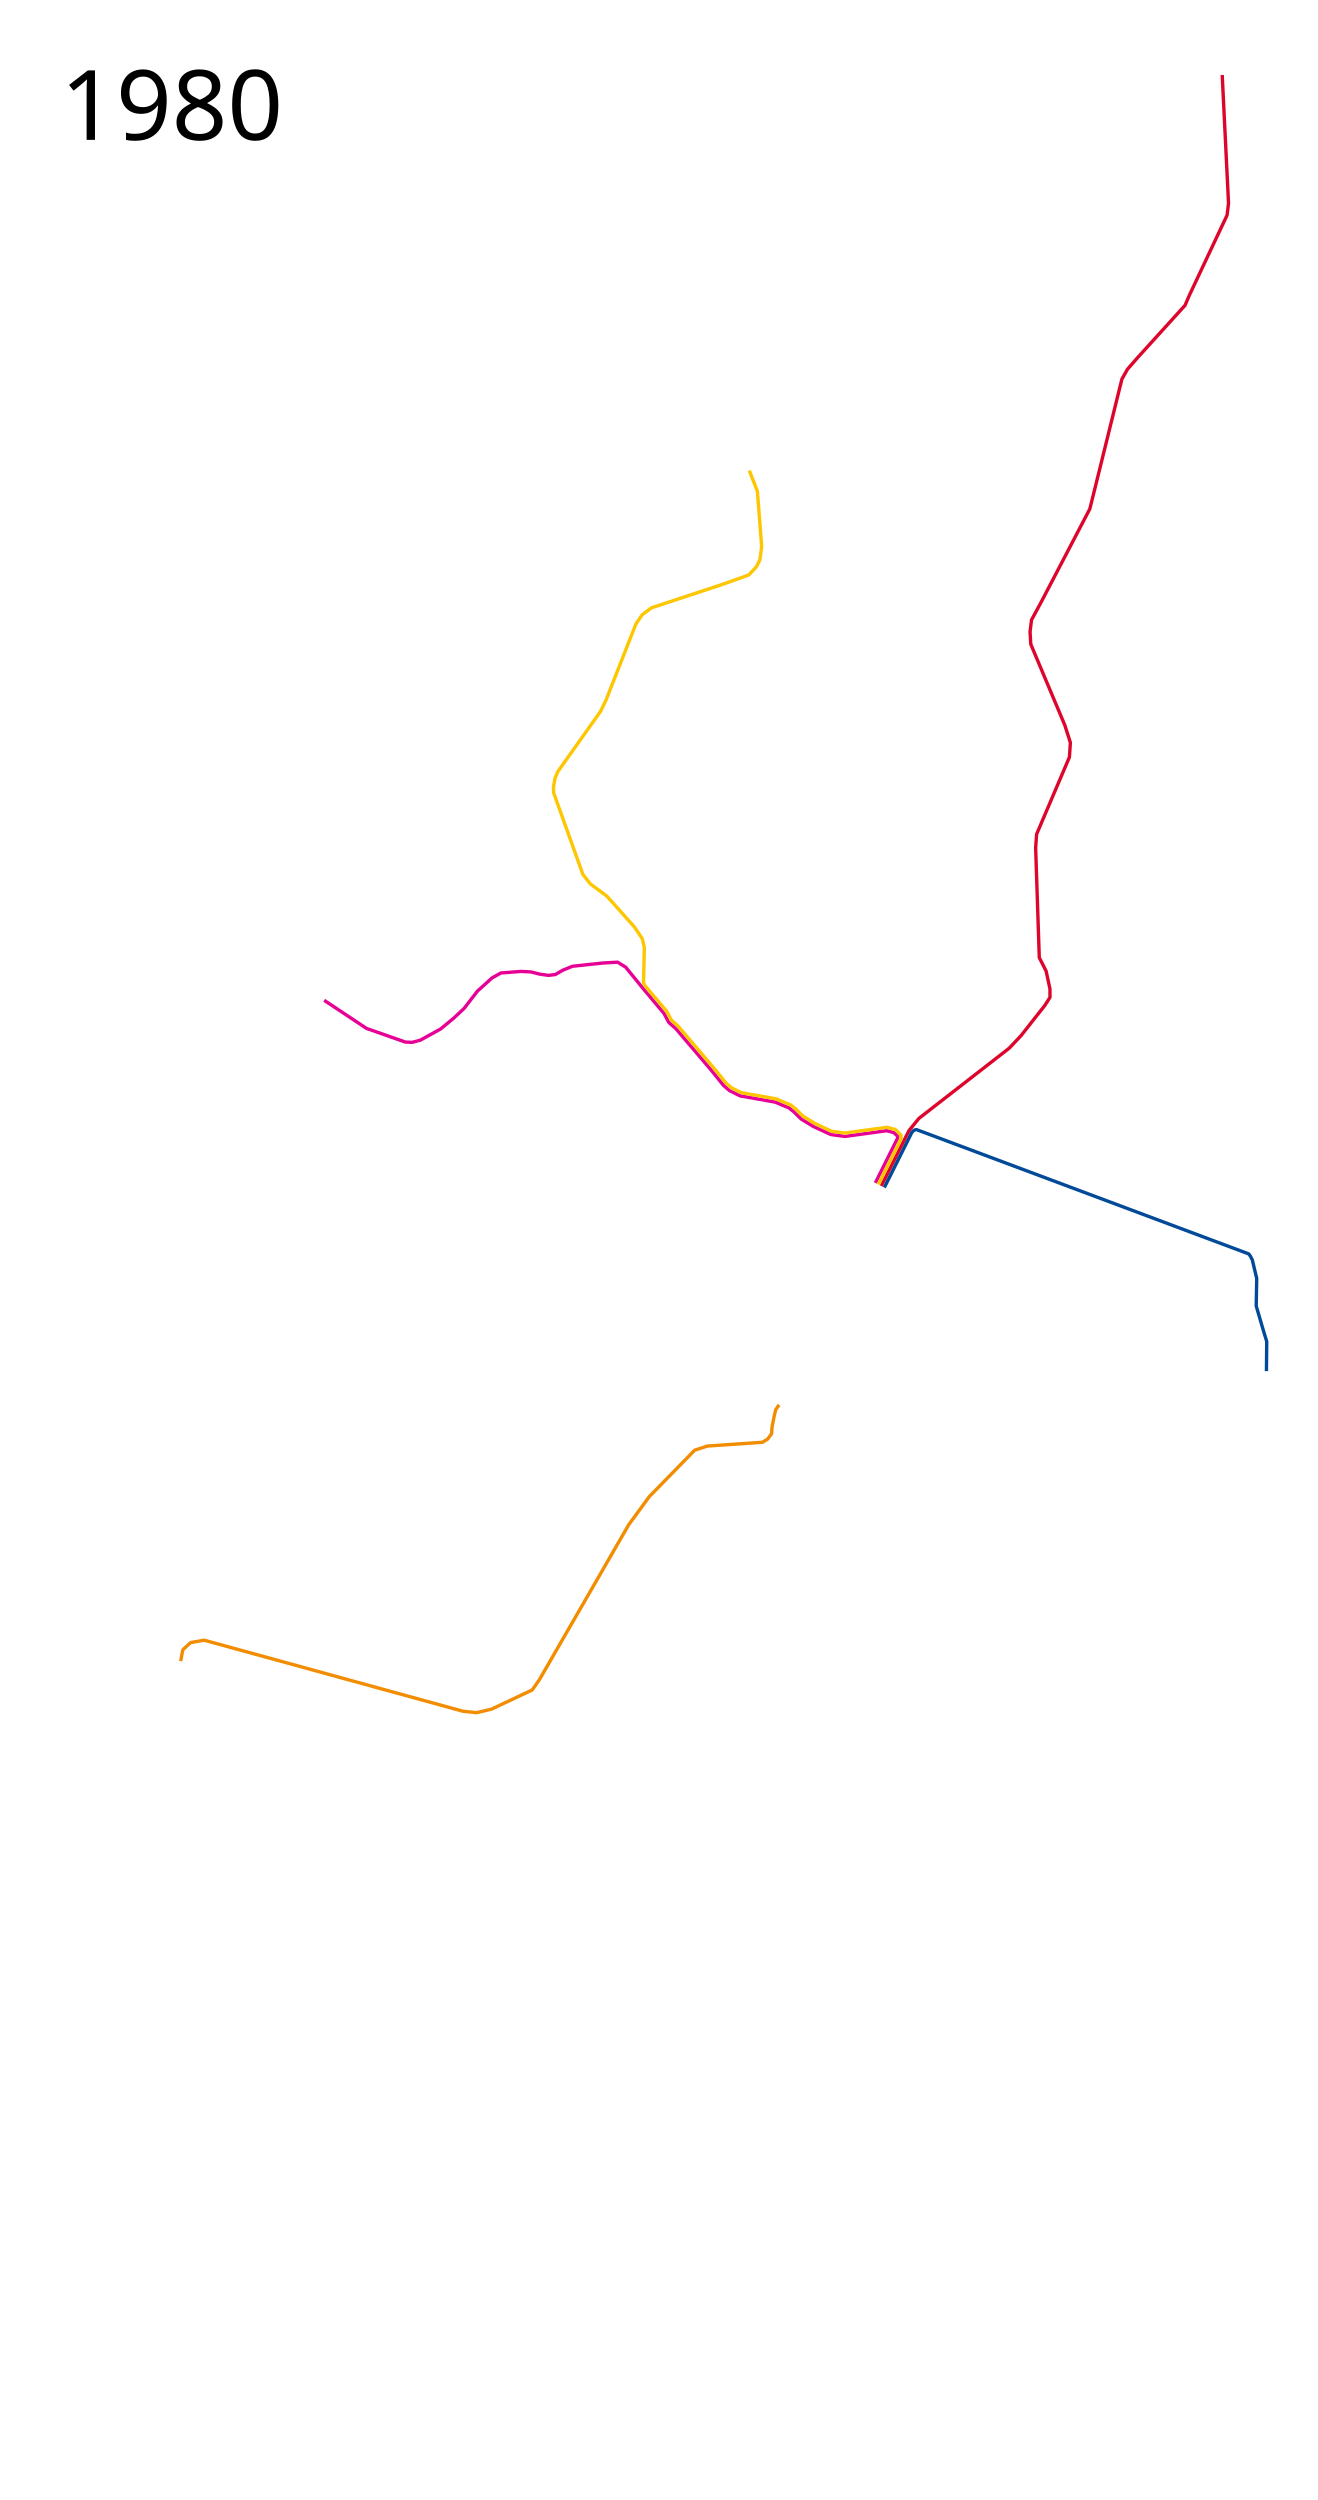
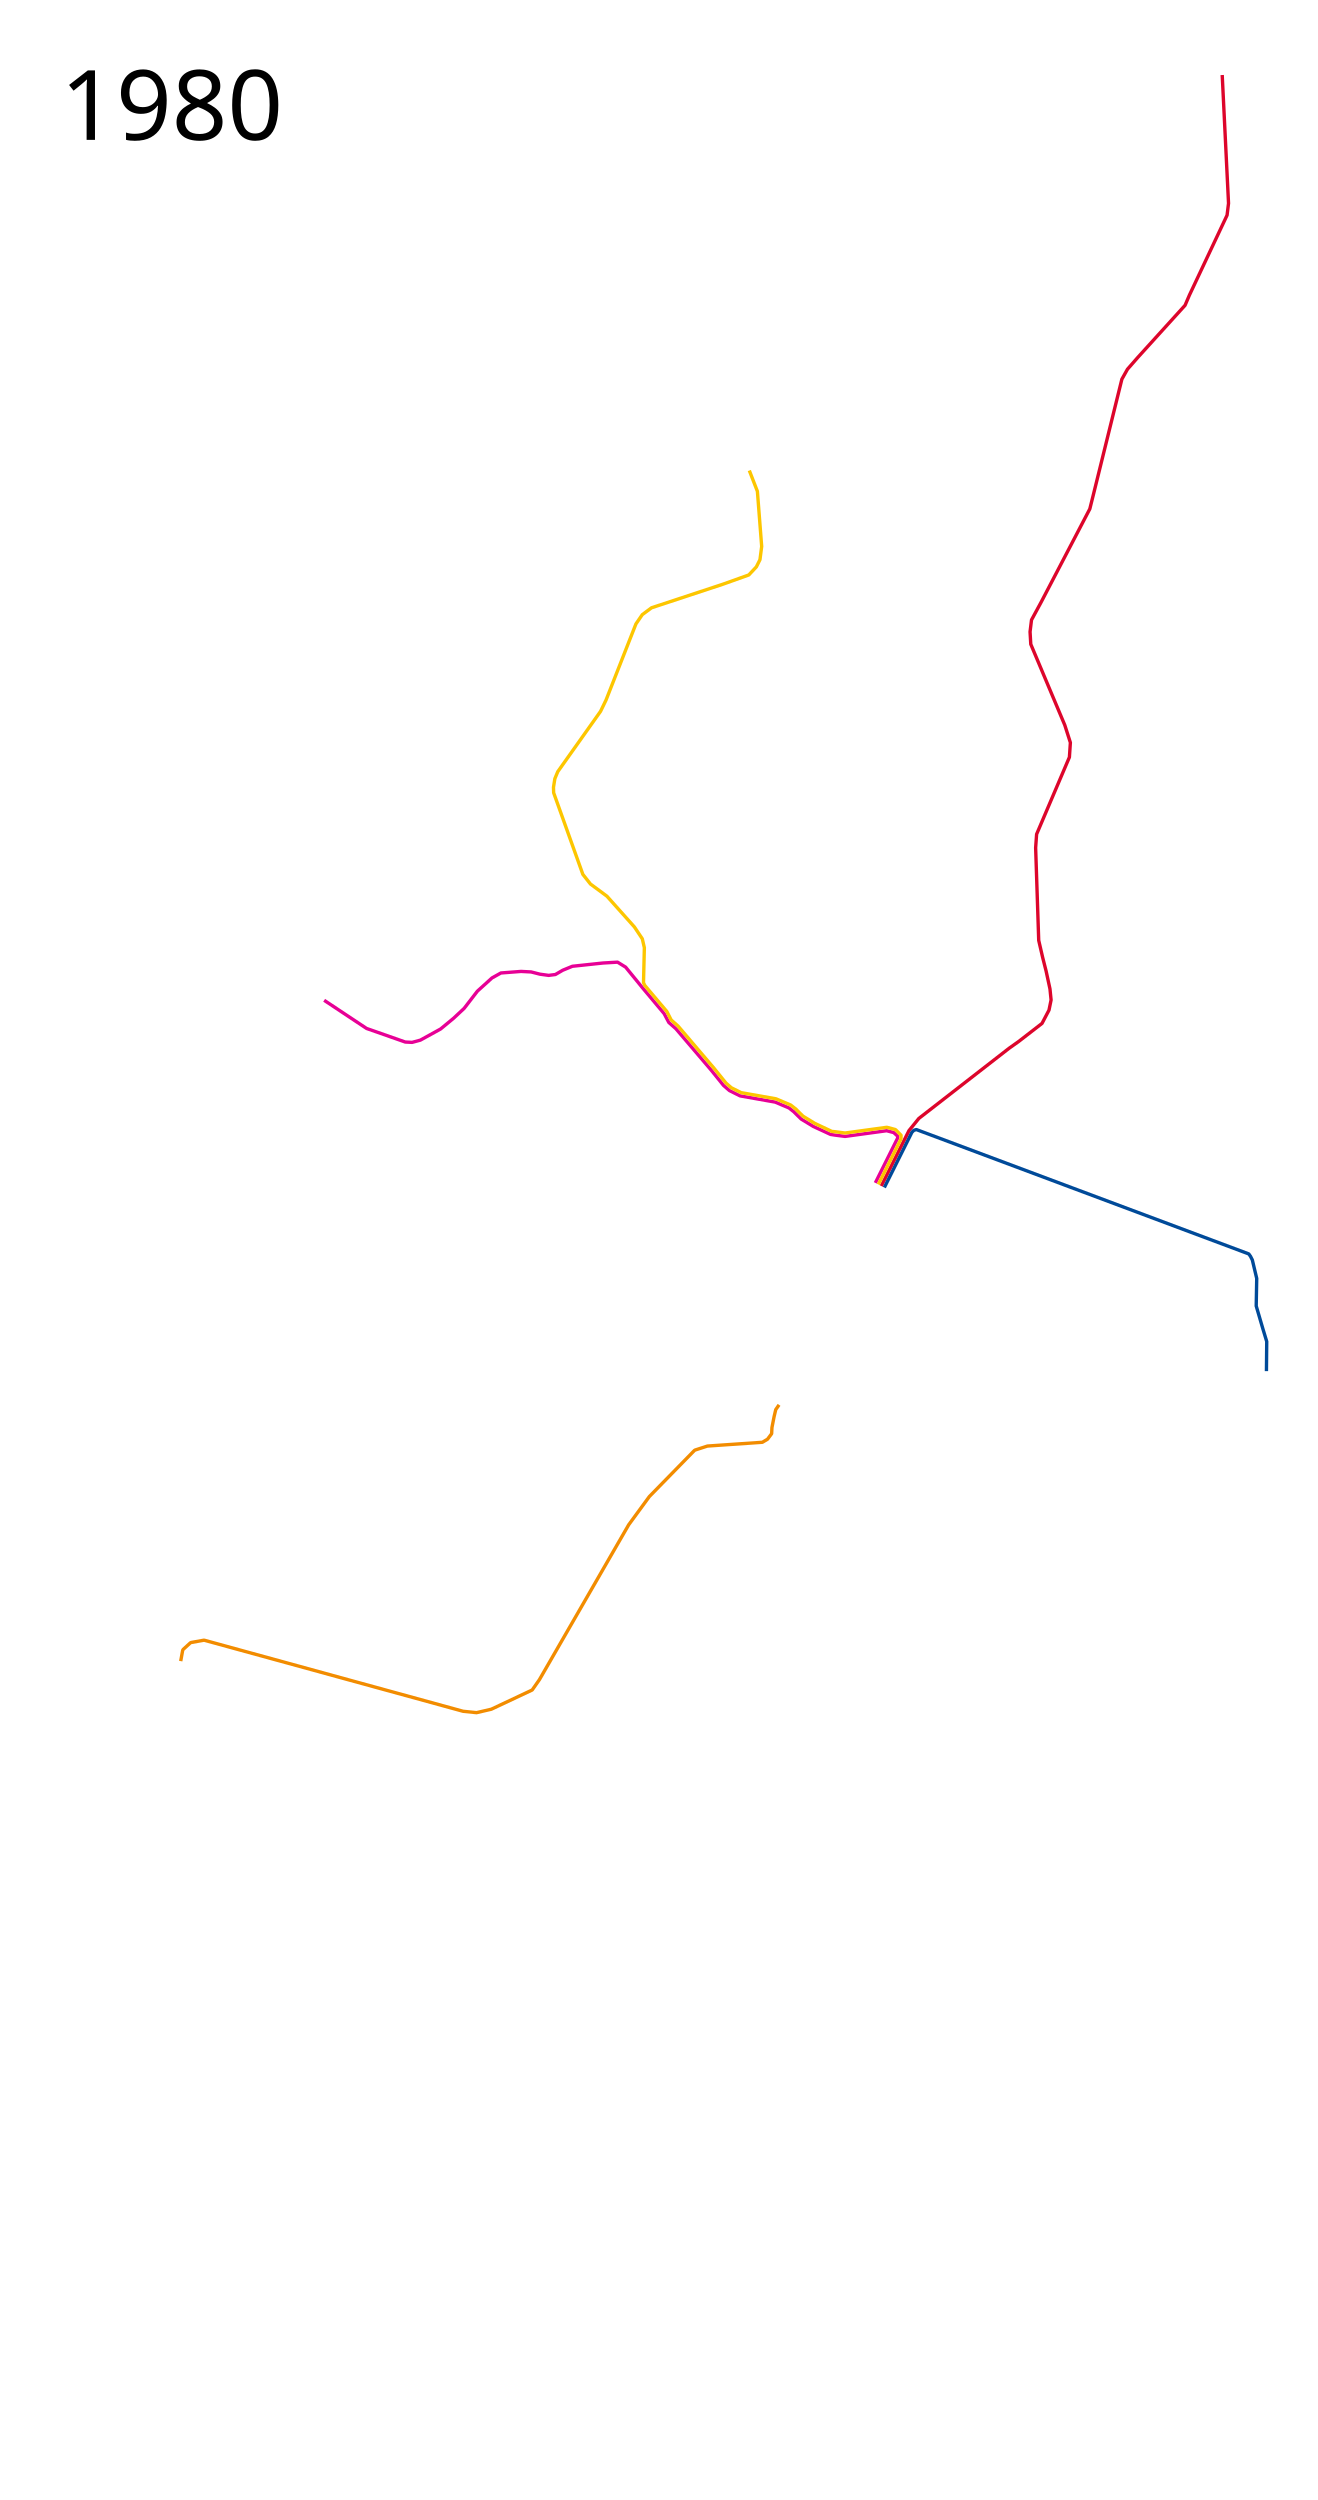
<svg xmlns="http://www.w3.org/2000/svg" height="3700" width="1950">
  <path style="line-height:normal;font-variant-ligatures:normal;font-variant-position:normal;font-variant-caps:normal;font-variant-numeric:normal;font-variant-alternates:normal;font-feature-settings:normal;text-indent:0;text-align:start;text-decoration-line:none;text-decoration-style:solid;text-decoration-color:#000;text-transform:none;text-orientation:mixed;white-space:normal;shape-padding:0;isolation:auto;mix-blend-mode:normal;solid-color:#000;solid-opacity:1" d="M479.746 1480.424l62.796 41.695 57.204 20.084 10.17.509 12.203-3.305 30-16.526 19.067-15.762 15.763-14.746 19.576-25.424 21.61-19.576 13.22-7.373 29.747-2.288 15 .763 12.966 3.305 12.966 1.78 9.915-1.272 10.932-6.356 14.238-5.847 45.254-4.83 21.61-1.272 11.95 7.373 25.085 30.725 31.887 38.07 6.966 13.132 10.367 9.138 52.475 61.563 17.957 22.265.305.315 8.359 7.281.523.352 15.1 7.55.684.225 51.496 9.12 20.64 8.745 7.075 5.594 4.958 4.949 6.104 5.947 17.945 10.887 25.272 11.7 6.469 1.03 14.76 1.91h.66l61.171-8.38 10.534 2.754 5.885 5.311-.068 2.758-33.058 66.352" color="#000" font-weight="400" font-family="sans-serif" overflow="visible" fill="none" stroke="#e70095" stroke-width="5" stroke-linejoin="round" />
  <path style="line-height:normal;font-variant-ligatures:normal;font-variant-position:normal;font-variant-caps:normal;font-variant-numeric:normal;font-variant-alternates:normal;font-feature-settings:normal;text-indent:0;text-align:start;text-decoration-line:none;text-decoration-style:solid;text-decoration-color:#000;text-transform:none;text-orientation:mixed;white-space:normal;shape-padding:0;isolation:auto;mix-blend-mode:normal;solid-color:#000;solid-opacity:1" d="M267.459 2458.468l2.898-15.949.773-1.398 10.54-9.623 1.244-.615 18.562-3.333 1.104.051 382.834 105.102h.01-.002.002l19.832 2.035 21.861-5.086h.002v0h.002l60.506-28.472 10.678-15.252v0h.004l132.13-229.2.149-.228 30.328-41.445.23-.272 66.562-68.076 1.016-.63 17.936-5.817.6-.115 81.048-5.573 7.625-4.574 6.102-8.135.453-9.074 3.131-15.974 2.478-10.565 4.891-7.08" color="#000" font-weight="400" font-family="sans-serif" overflow="visible" fill="none" stroke="#f28c00" stroke-width="5" stroke-linejoin="round" />
  <text style="line-height:125%;-inkscape-font-specification:Sans" y="206.96" x="89.453" font-weight="400" font-size="144px" font-family="Sans" letter-spacing="0" word-spacing="0">
    <tspan y="206.96" x="89.453">1980</tspan>
  </text>
-   <path d="M1304.302 1755.314l40.986-82.013 14.643-18.055 133.622-103.869 17.618-18.696 34.876-44.224 7.91-12.225v-12.584l-5.753-26.606-10.067-19.775-5.393-162.515 1.438-20.134 48.539-113.976 1.438-21.573-8.27-25.887-50.336-119.73-1.079-18.336 2.158-17.618 14.022-25.887 72.269-138.425 5.393-21.573 42.067-170.425 8.27-14.741 15.1-17.258 70.112-77.303 6.471-15.1 55.73-118.291 2.157-17.618-9.348-189.84" style="line-height:normal;font-variant-ligatures:normal;font-variant-position:normal;font-variant-caps:normal;font-variant-numeric:normal;font-variant-alternates:normal;font-feature-settings:normal;text-indent:0;text-align:start;text-decoration-line:none;text-decoration-style:solid;text-decoration-color:#000;text-transform:none;text-orientation:mixed;white-space:normal;shape-padding:0;isolation:auto;mix-blend-mode:normal;solid-color:#000;solid-opacity:1" color="#000" font-weight="400" font-family="sans-serif" overflow="visible" fill="none" stroke="#dd052b" stroke-width="5" stroke-linejoin="round" />
+   <path d="M1304.302 1755.314l40.986-82.013 14.643-18.055 133.622-103.869 13.983-9.915 34.652-26.832 10.342-19.69 3.08-15.021-1.653-16.27-5.753-26.607-5.109-20.157-5.803-25.081-4.548-137.052 1.438-20.134 48.539-113.976 1.438-21.573-8.27-25.887-50.336-119.73-1.079-18.336 2.158-17.618 14.022-25.887 72.269-138.425 5.393-21.573 42.067-170.425 8.27-14.741 15.1-17.258 70.112-77.303 6.471-15.1 55.73-118.291 2.157-17.618-9.348-189.84" style="line-height:normal;font-variant-ligatures:normal;font-variant-position:normal;font-variant-caps:normal;font-variant-numeric:normal;font-variant-alternates:normal;font-feature-settings:normal;text-indent:0;text-align:start;text-decoration-line:none;text-decoration-style:solid;text-decoration-color:#000;text-transform:none;text-orientation:mixed;white-space:normal;shape-padding:0;isolation:auto;mix-blend-mode:normal;solid-color:#000;solid-opacity:1" color="#000" font-weight="400" font-family="sans-serif" overflow="visible" fill="none" stroke="#dd052b" stroke-width="5" stroke-linejoin="round" />
  <path d="M1308.794 1757.583l40.808-81.784 2.932-2.975 3.694-1.068 491.95 184.048 2.543 3.56 2.718 5.358 6.503 27.36-.756 40.763 9.873 33.79 5.694 18.85-.425 43.785" fill="none" stroke="#004a99" stroke-width="5" stroke-linejoin="round" />
  <path style="line-height:normal;font-variant-ligatures:normal;font-variant-position:normal;font-variant-caps:normal;font-variant-numeric:normal;font-variant-alternates:normal;font-variant-east-asian:normal;font-feature-settings:normal;font-variation-settings:normal;text-indent:0;text-align:start;text-decoration-line:none;text-decoration-style:solid;text-decoration-color:#000;text-transform:none;text-orientation:mixed;white-space:normal;shape-padding:0;shape-margin:0;inline-size:0;isolation:auto;mix-blend-mode:normal;solid-color:#000;solid-opacity:1" d="M1108.983 696.356l11.95 30.763 6.355 81.61-2.542 19.576-5.34 10.678-11.186 11.95-38.39 13.728-105.508 34.83-13.729 10.17-9.407 13.729-44.237 112.627-8.135 16.78-63.306 89.237-4.322 10.424-2.033 12.711.254 8.136 43.22 120.763 11.187 14.237 24.406 18.05 40.678 45.51 11.695 17.542 3.051 13.22-1.266 51.742 1.848 3.961 32.716 38.688 6.351 12.454 10.305 9.182 52.943 62.111.043.053 17.84 22.121 7.953 6.928 14.492 7.246 51.418 9.103.54.16 21.212 8.99.576.34 7.729 6.114.634.746 4.56 4.585 4.977 4.81 17.483 10.694 25.054 11.81 4.669.453 14.95 1.935 61.333-8.404.97.059 11.686 3.057 1.156.67 7.73 7.91-.08 5.428-33.616 67.44" color="#000" font-weight="400" font-family="sans-serif" overflow="visible" fill="none" stroke="#fdc600" stroke-width="5" stroke-linejoin="round" />
</svg>
